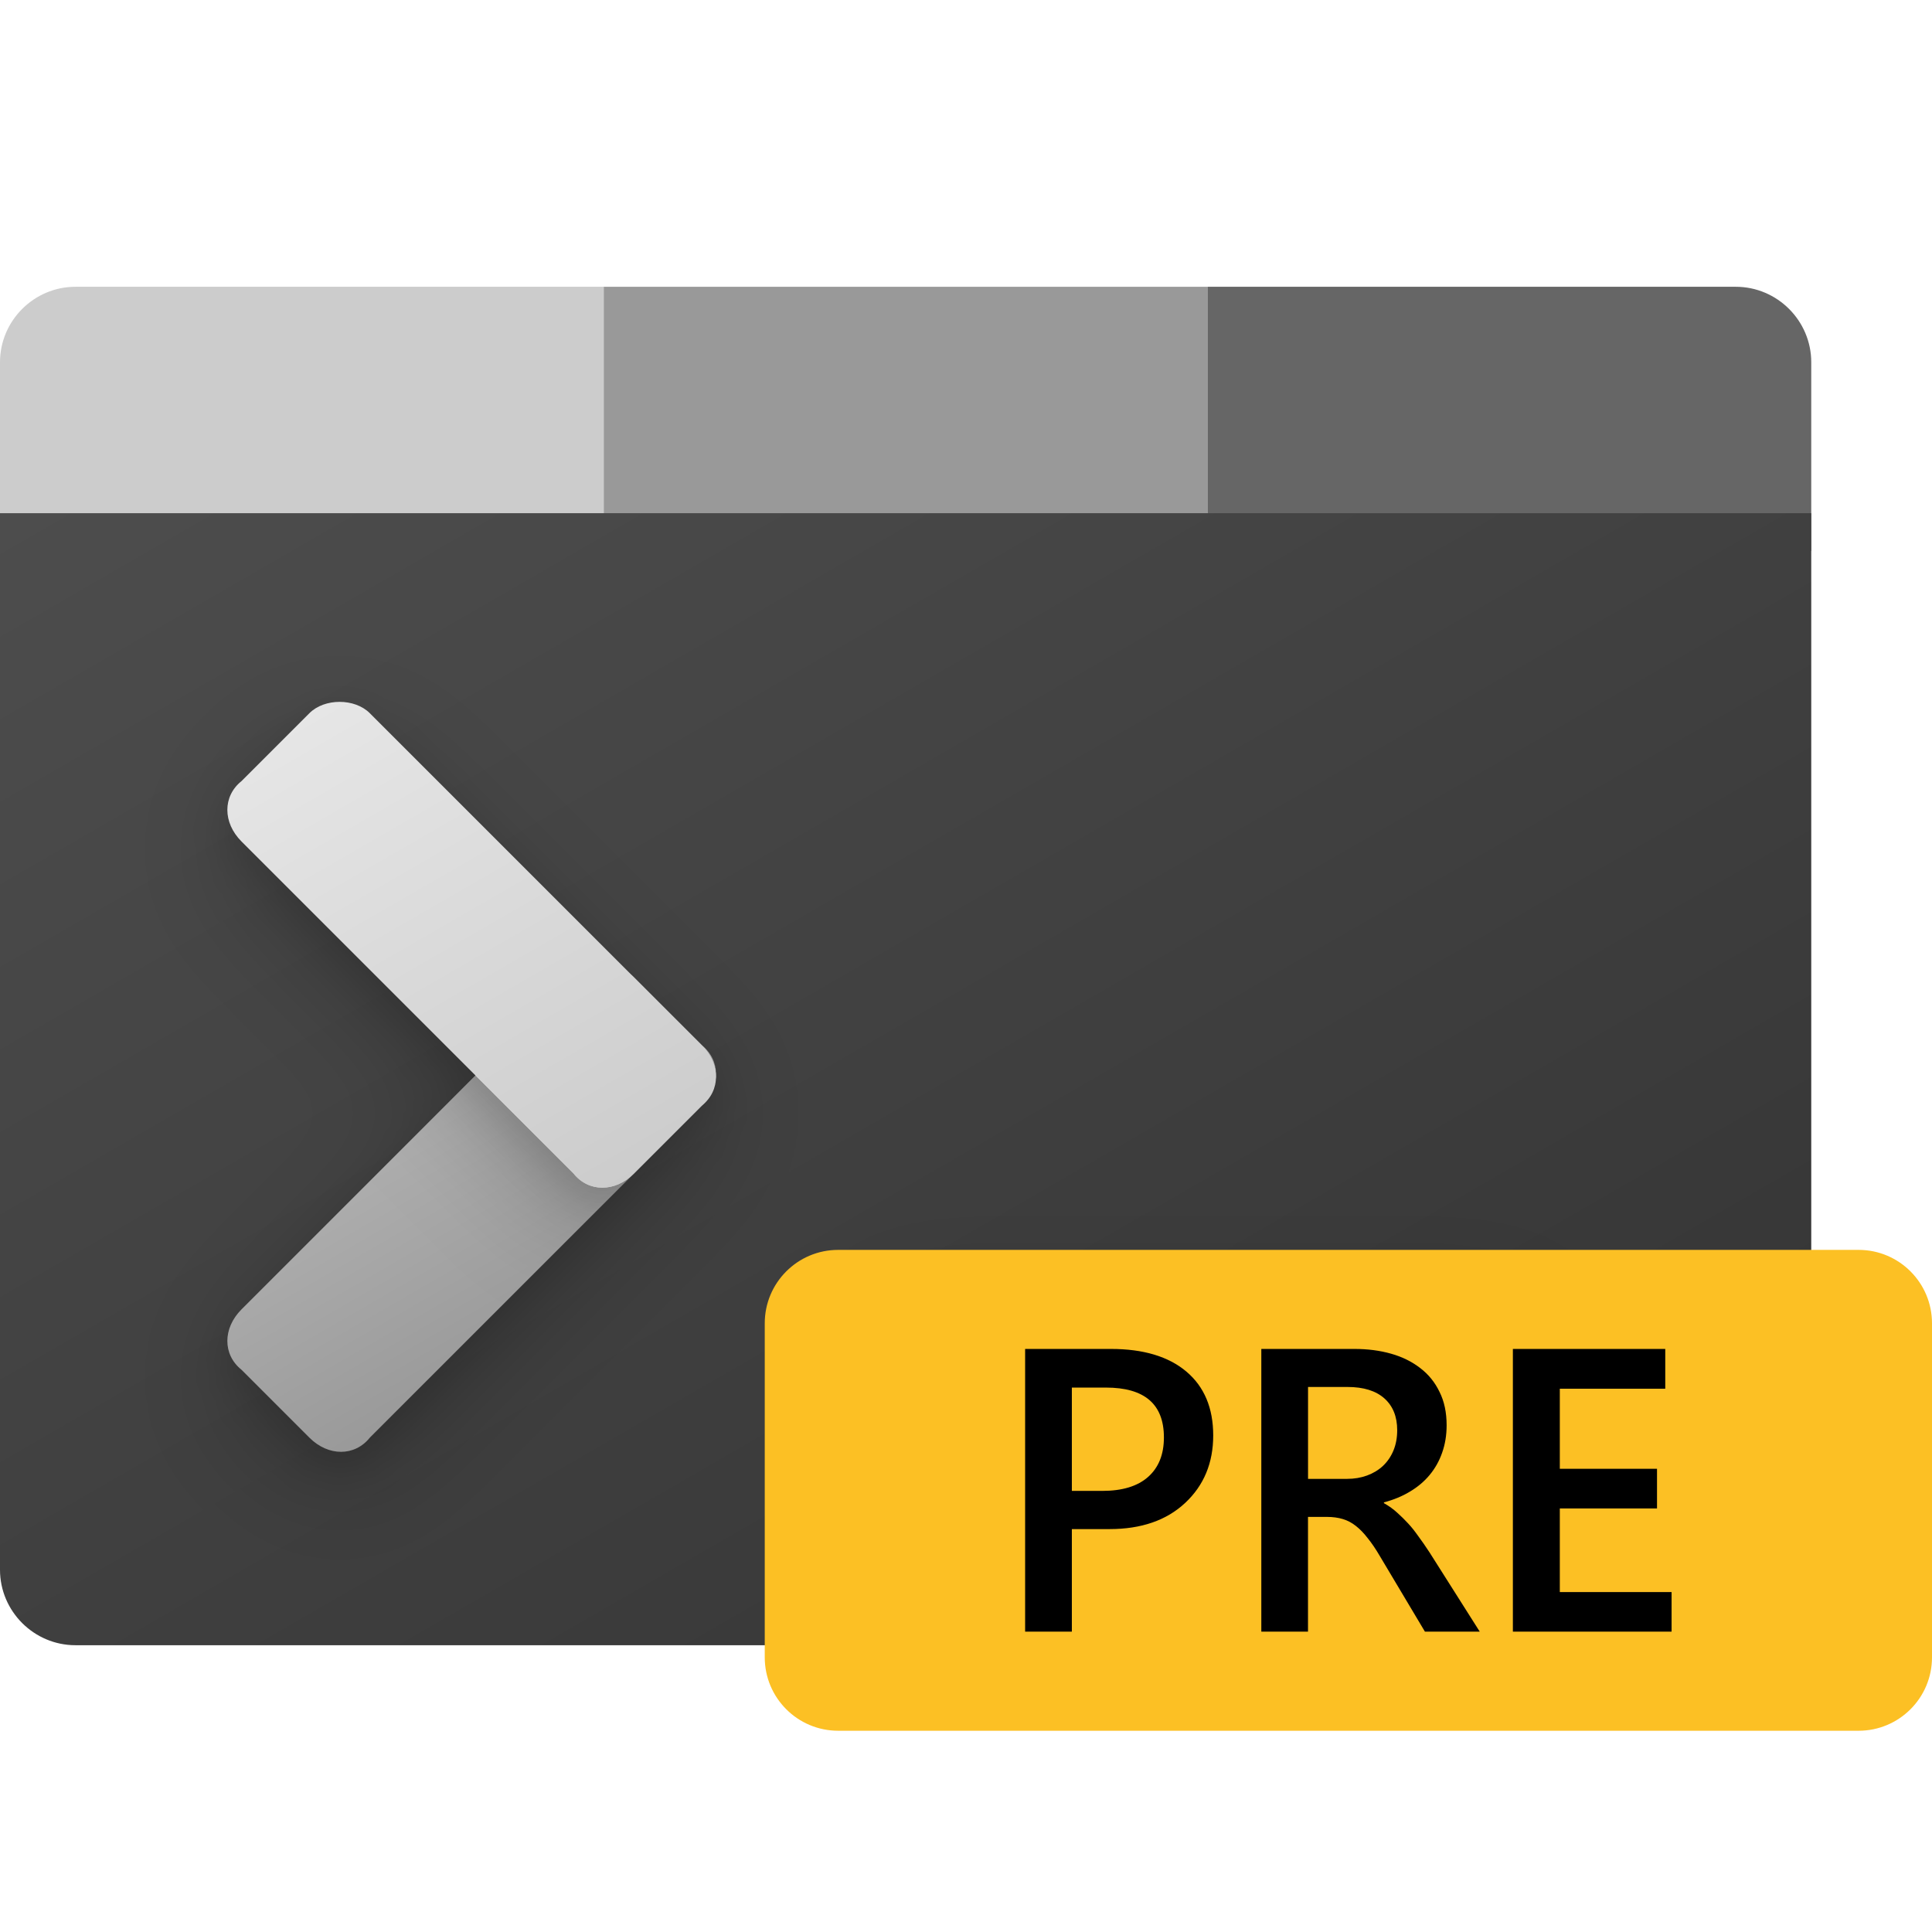
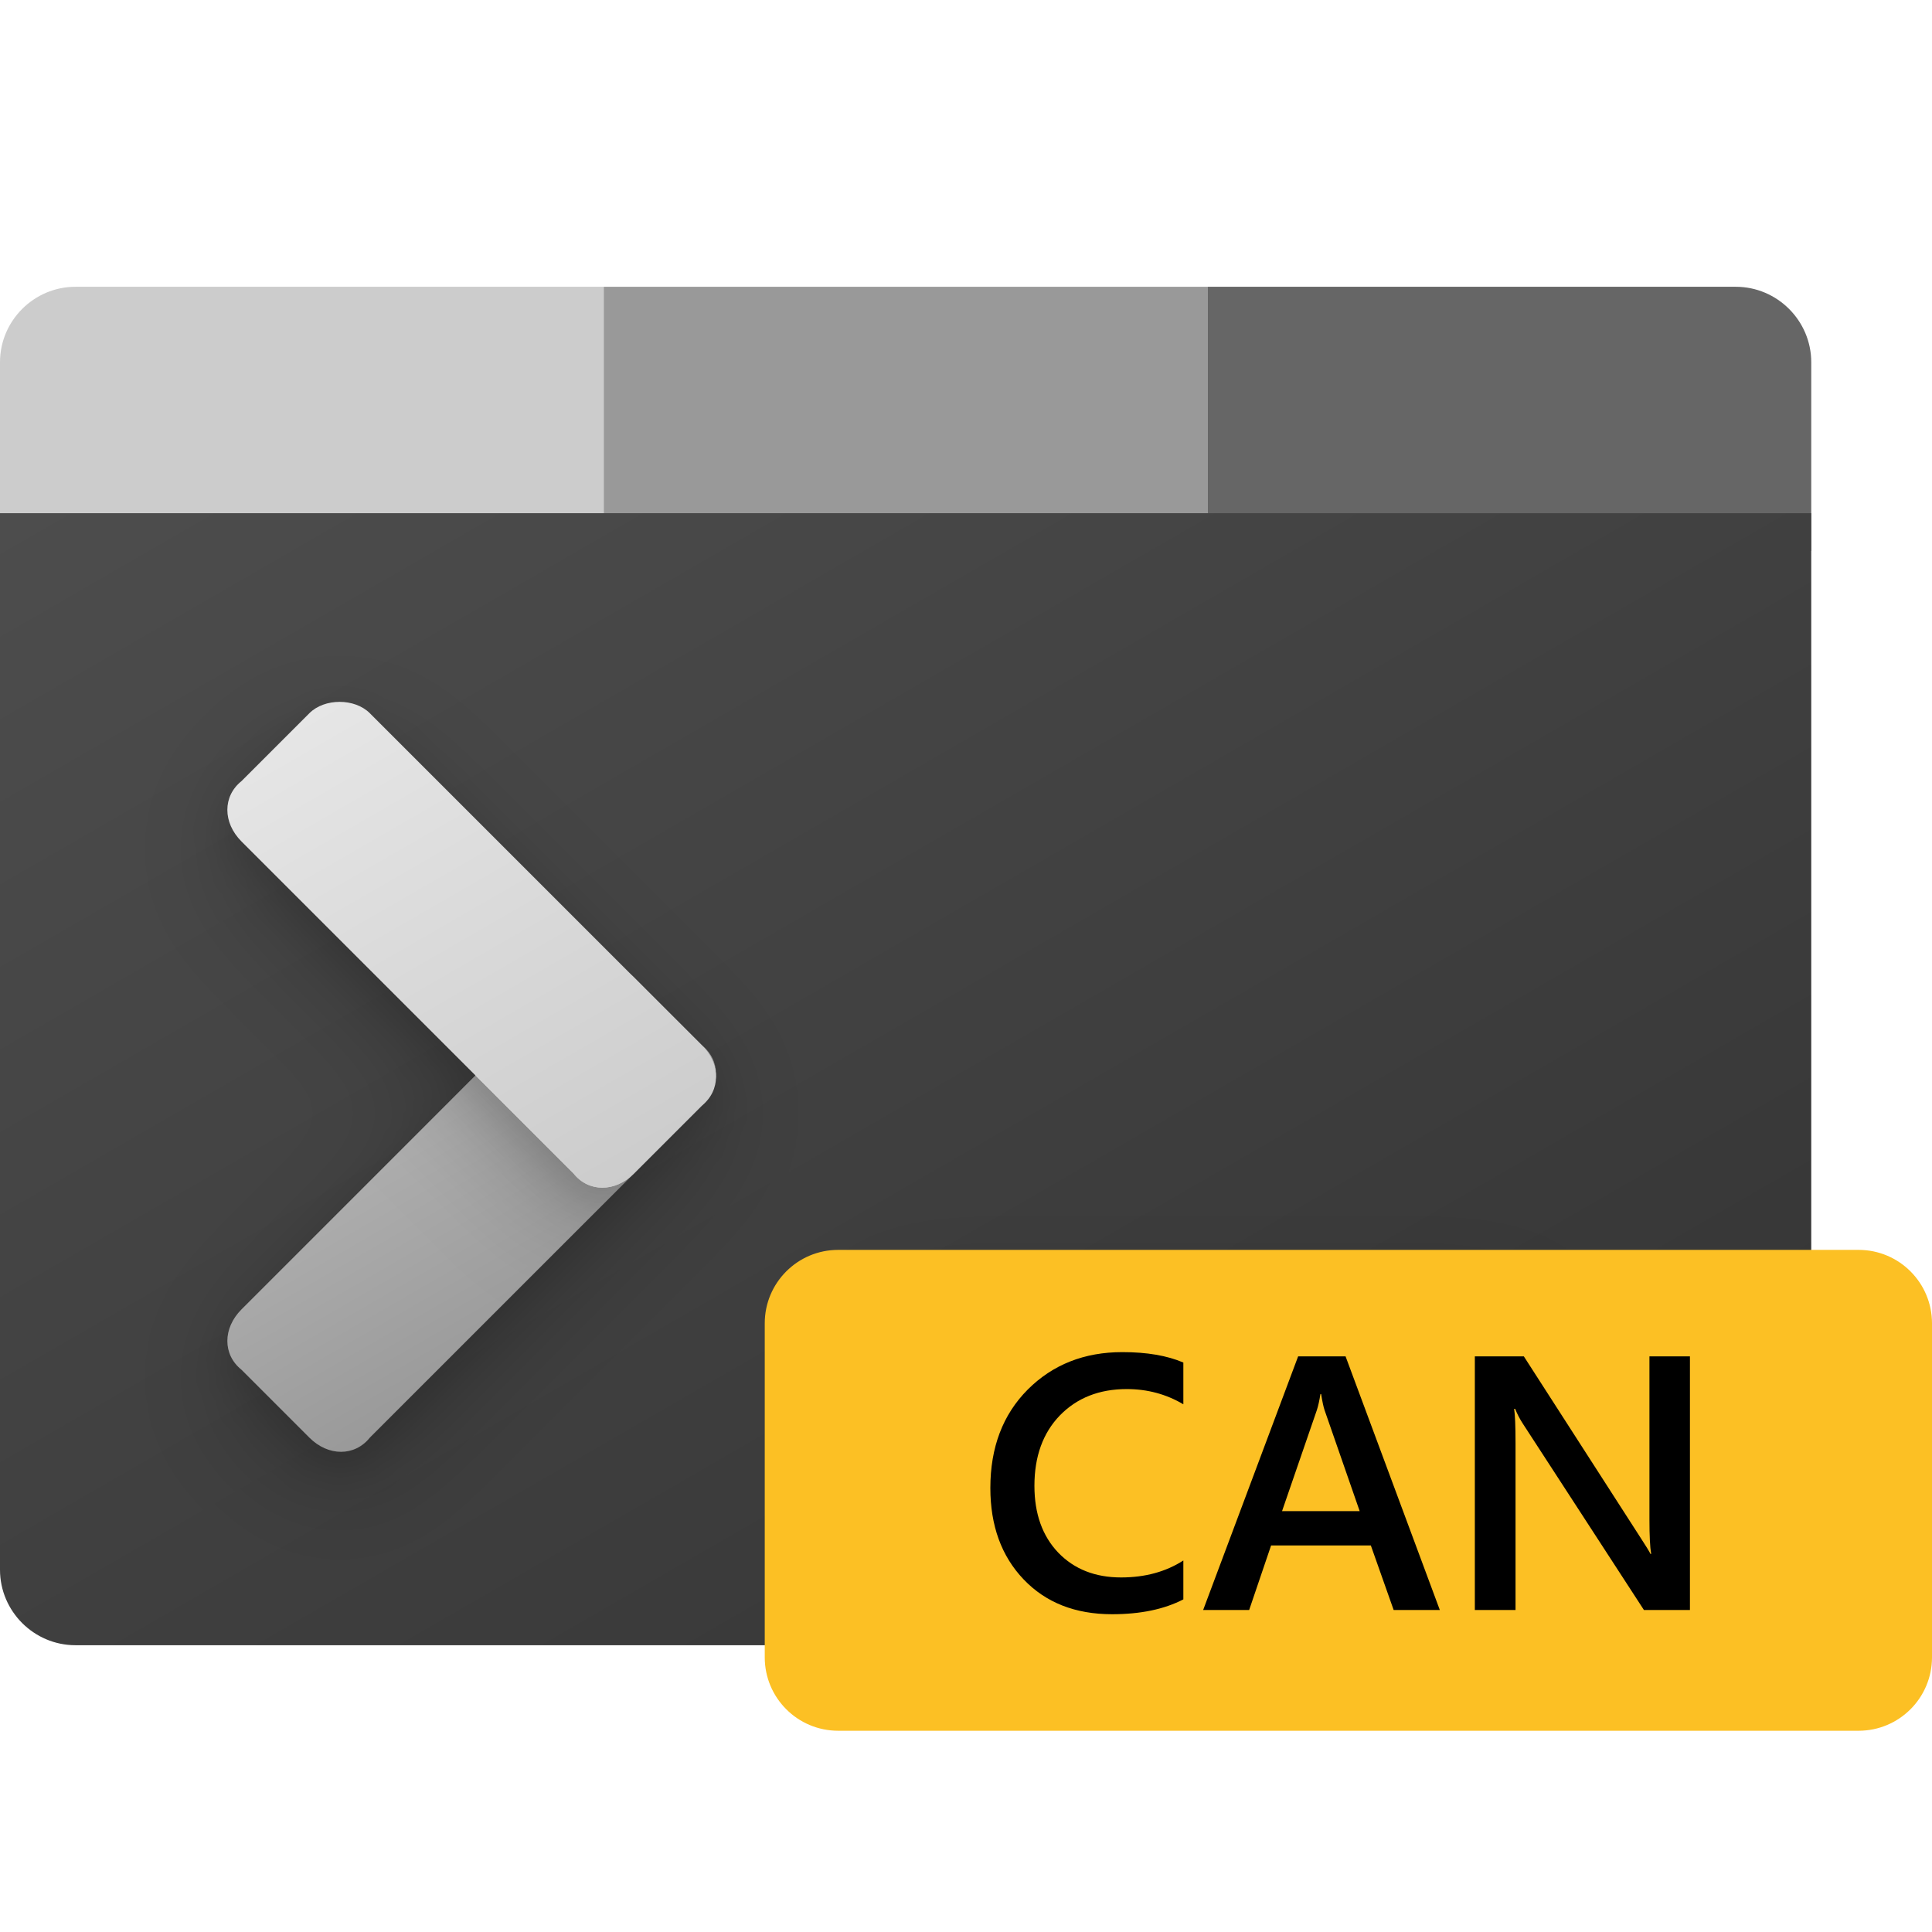
<svg xmlns="http://www.w3.org/2000/svg" width="48" height="48" viewBox="0 0 48 48" fill="none" version="1.1" id="svg284">
  <g id="g4007" transform="matrix(0.9375,0,0,0.9375,0,1.5)">
    <path id="path150" d="M 0,13 H 16 V 6 H 2 C 0.9,6 0,6.9 0,8 Z" style="fill:#cccccc" />
    <path id="path152" d="M 32,6 H 16 v 7 h 16 z" style="fill:#999999" />
    <path id="path154" d="M 48,13 H 32 V 6 h 14 c 1.1,0 2,0.9 2,2 z" style="fill:#666666" />
    <path id="path156" d="M 46,42 H 2 C 0.9,42 0,41.1 0,40 V 12 h 48 v 28 c 0,1.1 -0.9,2 -2,2 z" style="fill:url(#paint0_linear)" />
    <g id="g171" style="filter:url(#filter0_dd)">
      <path id="path158" d="m 15.2,24.3 -8.8,8.8 c -0.5,0.5 -0.5,1.2 0,1.6 l 1.8,1.8 C 8.7,37 9.4,37 9.8,36.5 l 8.8,-8.8 c 0.5,-0.5 0.5,-1.2 0,-1.6 l -1.8,-1.8 c -0.4,-0.4 -1.2,-0.4 -1.6,0 z" style="fill:url(#paint1_linear)" />
      <mask height="13" width="13" y="24" x="6" maskUnits="userSpaceOnUse" mask-type="alpha" id="mask0">
        <path id="path160" d="m 15.2,24.3 -8.8,8.8 c -0.5,0.5 -0.5,1.2 0,1.6 l 1.8,1.8 C 8.7,37 9.4,37 9.8,36.5 l 8.8,-8.8 c 0.5,-0.5 0.5,-1.2 0,-1.6 l -1.8,-1.8 c -0.4,-0.4 -1.2,-0.4 -1.6,0 z" style="fill:url(#paint2_linear)" />
      </mask>
      <g id="g167" mask="url(#mask0)">
        <g id="g165" style="filter:url(#filter1_dd)">
          <path id="path163" d="m 9.8,17.3 8.8,8.8 c 0.5,0.5 0.5,1.2 0,1.6 l -1.8,1.8 c -0.5,0.5 -1.2,0.5 -1.6,0 L 6.4,20.7 c -0.5,-0.5 -0.5,-1.2 0,-1.6 l 1.8,-1.8 C 8.6,16.9 9.4,16.9 9.8,17.3 Z" style="fill:url(#paint3_linear)" />
        </g>
      </g>
      <path id="path169" d="m 9.8,17.3 8.8,8.8 c 0.5,0.5 0.5,1.2 0,1.6 l -1.8,1.8 c -0.5,0.5 -1.2,0.5 -1.6,0 L 6.4,20.7 c -0.5,-0.5 -0.5,-1.2 0,-1.6 l 1.8,-1.8 C 8.6,16.9 9.4,16.9 9.8,17.3 Z" style="fill:url(#paint4_linear)" />
    </g>
    <g id="g175" style="filter:url(#filter2_dd)">
      <path id="path173" d="M 40,32 H 24 c -0.6,0 -1,0.4 -1,1 v 3 c 0,0.6 0.4,1 1,1 h 16 c 0.6,0 1,-0.4 1,-1 v -3 c 0,-0.6 -0.4,-1 -1,-1 z" style="fill:url(#paint5_linear)" />
    </g>
  </g>
  <defs id="defs282">
    <filter id="filter0_dd" x="3.025" y="15" width="18.95" height="25.875" filterUnits="userSpaceOnUse" color-interpolation-filters="sRGB">
      <feFlood flood-opacity="0" result="BackgroundImageFix" id="feFlood177" />
      <feColorMatrix in="SourceAlpha" type="matrix" values="0 0 0 0 0 0 0 0 0 0 0 0 0 0 0 0 0 0 127 0" id="feColorMatrix179" />
      <feOffset dy="0.5" id="feOffset181" />
      <feGaussianBlur stdDeviation="0.5" id="feGaussianBlur183" />
      <feColorMatrix type="matrix" values="0 0 0 0 0 0 0 0 0 0 0 0 0 0 0 0 0 0 0.1 0" id="feColorMatrix185" />
      <feBlend mode="normal" in2="BackgroundImageFix" result="effect1_dropShadow" id="feBlend187" />
      <feColorMatrix in="SourceAlpha" type="matrix" values="0 0 0 0 0 0 0 0 0 0 0 0 0 0 0 0 0 0 127 0" id="feColorMatrix189" />
      <feOffset dy="1" id="feOffset191" />
      <feGaussianBlur stdDeviation="1.5" id="feGaussianBlur193" />
      <feColorMatrix type="matrix" values="0 0 0 0 0 0 0 0 0 0 0 0 0 0 0 0 0 0 0.2 0" id="feColorMatrix195" />
      <feBlend mode="normal" in2="effect1_dropShadow" result="effect2_dropShadow" id="feBlend197" />
      <feBlend mode="normal" in="SourceGraphic" in2="effect2_dropShadow" result="shape" id="feBlend199" />
    </filter>
    <filter id="filter1_dd" x="3.025" y="15" width="18.95" height="18.875" filterUnits="userSpaceOnUse" color-interpolation-filters="sRGB">
      <feFlood flood-opacity="0" result="BackgroundImageFix" id="feFlood202" />
      <feColorMatrix in="SourceAlpha" type="matrix" values="0 0 0 0 0 0 0 0 0 0 0 0 0 0 0 0 0 0 127 0" id="feColorMatrix204" />
      <feOffset dy="0.5" id="feOffset206" />
      <feGaussianBlur stdDeviation="0.5" id="feGaussianBlur208" />
      <feColorMatrix type="matrix" values="0 0 0 0 0 0 0 0 0 0 0 0 0 0 0 0 0 0 0.1 0" id="feColorMatrix210" />
      <feBlend mode="normal" in2="BackgroundImageFix" result="effect1_dropShadow" id="feBlend212" />
      <feColorMatrix in="SourceAlpha" type="matrix" values="0 0 0 0 0 0 0 0 0 0 0 0 0 0 0 0 0 0 127 0" id="feColorMatrix214" />
      <feOffset dy="1" id="feOffset216" />
      <feGaussianBlur stdDeviation="1.5" id="feGaussianBlur218" />
      <feColorMatrix type="matrix" values="0 0 0 0 0 0 0 0 0 0 0 0 0 0 0 0 0 0 0.2 0" id="feColorMatrix220" />
      <feBlend mode="normal" in2="effect1_dropShadow" result="effect2_dropShadow" id="feBlend222" />
      <feBlend mode="normal" in="SourceGraphic" in2="effect2_dropShadow" result="shape" id="feBlend224" />
    </filter>
    <filter id="filter2_dd" x="20" y="30" width="24" height="11" filterUnits="userSpaceOnUse" color-interpolation-filters="sRGB">
      <feFlood flood-opacity="0" result="BackgroundImageFix" id="feFlood227" />
      <feColorMatrix in="SourceAlpha" type="matrix" values="0 0 0 0 0 0 0 0 0 0 0 0 0 0 0 0 0 0 127 0" id="feColorMatrix229" />
      <feOffset dy="0.5" id="feOffset231" />
      <feGaussianBlur stdDeviation="0.5" id="feGaussianBlur233" />
      <feColorMatrix type="matrix" values="0 0 0 0 0 0 0 0 0 0 0 0 0 0 0 0 0 0 0.1 0" id="feColorMatrix235" />
      <feBlend mode="normal" in2="BackgroundImageFix" result="effect1_dropShadow" id="feBlend237" />
      <feColorMatrix in="SourceAlpha" type="matrix" values="0 0 0 0 0 0 0 0 0 0 0 0 0 0 0 0 0 0 127 0" id="feColorMatrix239" />
      <feOffset dy="1" id="feOffset241" />
      <feGaussianBlur stdDeviation="1.5" id="feGaussianBlur243" />
      <feColorMatrix type="matrix" values="0 0 0 0 0 0 0 0 0 0 0 0 0 0 0 0 0 0 0.2 0" id="feColorMatrix245" />
      <feBlend mode="normal" in2="effect1_dropShadow" result="effect2_dropShadow" id="feBlend247" />
      <feBlend mode="normal" in="SourceGraphic" in2="effect2_dropShadow" result="shape" id="feBlend249" />
    </filter>
    <linearGradient id="paint0_linear" x1="36.446" y1="47.826" x2="11.822" y2="5.175" gradientUnits="userSpaceOnUse">
      <stop stop-color="#333333" id="stop252" />
      <stop offset="1" stop-color="#4D4D4D" id="stop254" />
    </linearGradient>
    <linearGradient id="paint1_linear" x1="14.528" y1="33.996" x2="10.484" y2="26.992" gradientUnits="userSpaceOnUse">
      <stop stop-color="#999999" id="stop257" />
      <stop offset="1" stop-color="#B3B3B3" id="stop259" />
    </linearGradient>
    <linearGradient id="paint2_linear" x1="14.528" y1="33.996" x2="10.484" y2="26.992" gradientUnits="userSpaceOnUse">
      <stop stop-color="#999999" id="stop262" />
      <stop offset="1" stop-color="#B3B3B3" id="stop264" />
    </linearGradient>
    <linearGradient id="paint3_linear" x1="16.275" y1="30.034" x2="8.737" y2="16.978" gradientUnits="userSpaceOnUse">
      <stop stop-color="#CCCCCC" id="stop267" />
      <stop offset="1" stop-color="#E6E6E6" id="stop269" />
    </linearGradient>
    <linearGradient id="paint4_linear" x1="16.275" y1="30.034" x2="8.737" y2="16.978" gradientUnits="userSpaceOnUse">
      <stop stop-color="#CCCCCC" id="stop272" />
      <stop offset="1" stop-color="#E6E6E6" id="stop274" />
    </linearGradient>
    <linearGradient id="paint5_linear" x1="35.15" y1="39.955" x2="28.85" y2="29.045" gradientUnits="userSpaceOnUse">
      <stop stop-color="#CCCCCC" id="stop277" />
      <stop offset="1" stop-color="#E6E6E6" id="stop279" />
    </linearGradient>
  </defs>
  <rect x="19" y="31.053" width="29" height="11.947" rx="1.824" id="rect29" style="fill:#fcc024;stroke-width:1;fill-opacity:1;stroke:none;stroke-miterlimit:4;stroke-dasharray:none" />
-   <path d="m 26.63,37.991 v 2.547 h -1.161 v -7.024 h 2.131 c 0.807,0 1.432,0.188 1.876,0.563 0.444,0.376 0.666,0.905 0.666,1.587 0,0.682 -0.232,1.241 -0.696,1.675 -0.464,0.434 -1.091,0.651 -1.881,0.651 z m 0,-3.517 v 2.567 h 0.754 c 0.5,0 0.88,-0.116 1.141,-0.348 0.261,-0.232 0.392,-0.558 0.392,-0.98 0,-0.826 -0.48,-1.239 -1.44,-1.239 z m 10.134,6.064 h -1.362 l -1.122,-1.881 c -0.101,-0.173 -0.201,-0.32 -0.299,-0.441 -0.095,-0.124 -0.193,-0.225 -0.294,-0.304 -0.098,-0.078 -0.206,-0.136 -0.323,-0.171 -0.118,-0.036 -0.25,-0.054 -0.397,-0.054 h -0.47 v 2.851 H 31.337 v -7.024 h 2.312 c 0.33,0 0.633,0.039 0.911,0.118 0.278,0.078 0.519,0.198 0.725,0.357 0.206,0.157 0.366,0.354 0.48,0.593 0.118,0.235 0.176,0.511 0.176,0.828 0,0.248 -0.038,0.477 -0.113,0.686 -0.072,0.206 -0.176,0.39 -0.313,0.554 -0.134,0.16 -0.297,0.297 -0.49,0.411 -0.189,0.114 -0.403,0.202 -0.642,0.265 v 0.019 c 0.127,0.072 0.238,0.152 0.333,0.24 0.095,0.085 0.184,0.173 0.269,0.265 0.085,0.091 0.168,0.196 0.25,0.313 0.085,0.114 0.178,0.248 0.279,0.402 z m -4.266,-6.079 v 2.283 h 0.97 c 0.18,0 0.344,-0.028 0.495,-0.083 0.153,-0.056 0.286,-0.136 0.397,-0.24 0.111,-0.105 0.198,-0.232 0.26,-0.382 0.062,-0.15 0.093,-0.318 0.093,-0.505 0,-0.336 -0.106,-0.599 -0.318,-0.789 -0.212,-0.189 -0.518,-0.284 -0.916,-0.284 z m 9.032,6.079 h -3.943 v -7.024 h 3.786 v 0.989 h -2.62 v 1.989 h 2.415 v 0.985 h -2.415 v 2.077 h 2.777 z" id="pill_text" style="fill:#000000;stroke-width:1;stroke:none;stroke-miterlimit:4;stroke-dasharray:none" />
+   <path d="M29.4 39.736C28.925 39.982 28.335 40.105 27.629 40.105C26.715 40.105 25.982 39.817 25.432 39.24C24.881 38.663 24.605 37.905 24.605 36.968C24.605 35.96 24.915 35.145 25.533 34.524C26.154 33.903 26.938 33.593 27.884 33.593C28.493 33.593 28.998 33.679 29.4 33.852V34.889C28.975 34.637 28.506 34.511 27.994 34.511C27.311 34.511 26.757 34.73 26.332 35.166C25.911 35.602 25.7 36.185 25.7 36.915C25.7 37.609 25.898 38.163 26.293 38.576C26.689 38.986 27.209 39.191 27.853 39.191C28.448 39.191 28.963 39.051 29.4 38.77V39.736ZM35.772 40H34.625L34.058 38.396H31.58L31.035 40H29.892L32.252 33.698H33.43L35.772 40ZM33.781 37.544L32.907 35.03C32.88 34.948 32.852 34.816 32.823 34.634H32.806C32.779 34.801 32.75 34.933 32.718 35.03L31.852 37.544H33.781ZM41.986 40H40.843L37.833 35.368C37.757 35.251 37.694 35.129 37.644 35.003H37.618C37.641 35.138 37.653 35.427 37.653 35.869V40H36.642V33.698H37.859L40.769 38.22C40.892 38.408 40.971 38.537 41.006 38.607H41.023C40.994 38.44 40.98 38.157 40.98 37.759V33.698H41.986V40Z" id="pill_text" style="fill:#000000;stroke-width:1;stroke:none;stroke-miterlimit:4;stroke-dasharray:none" />
</svg>
